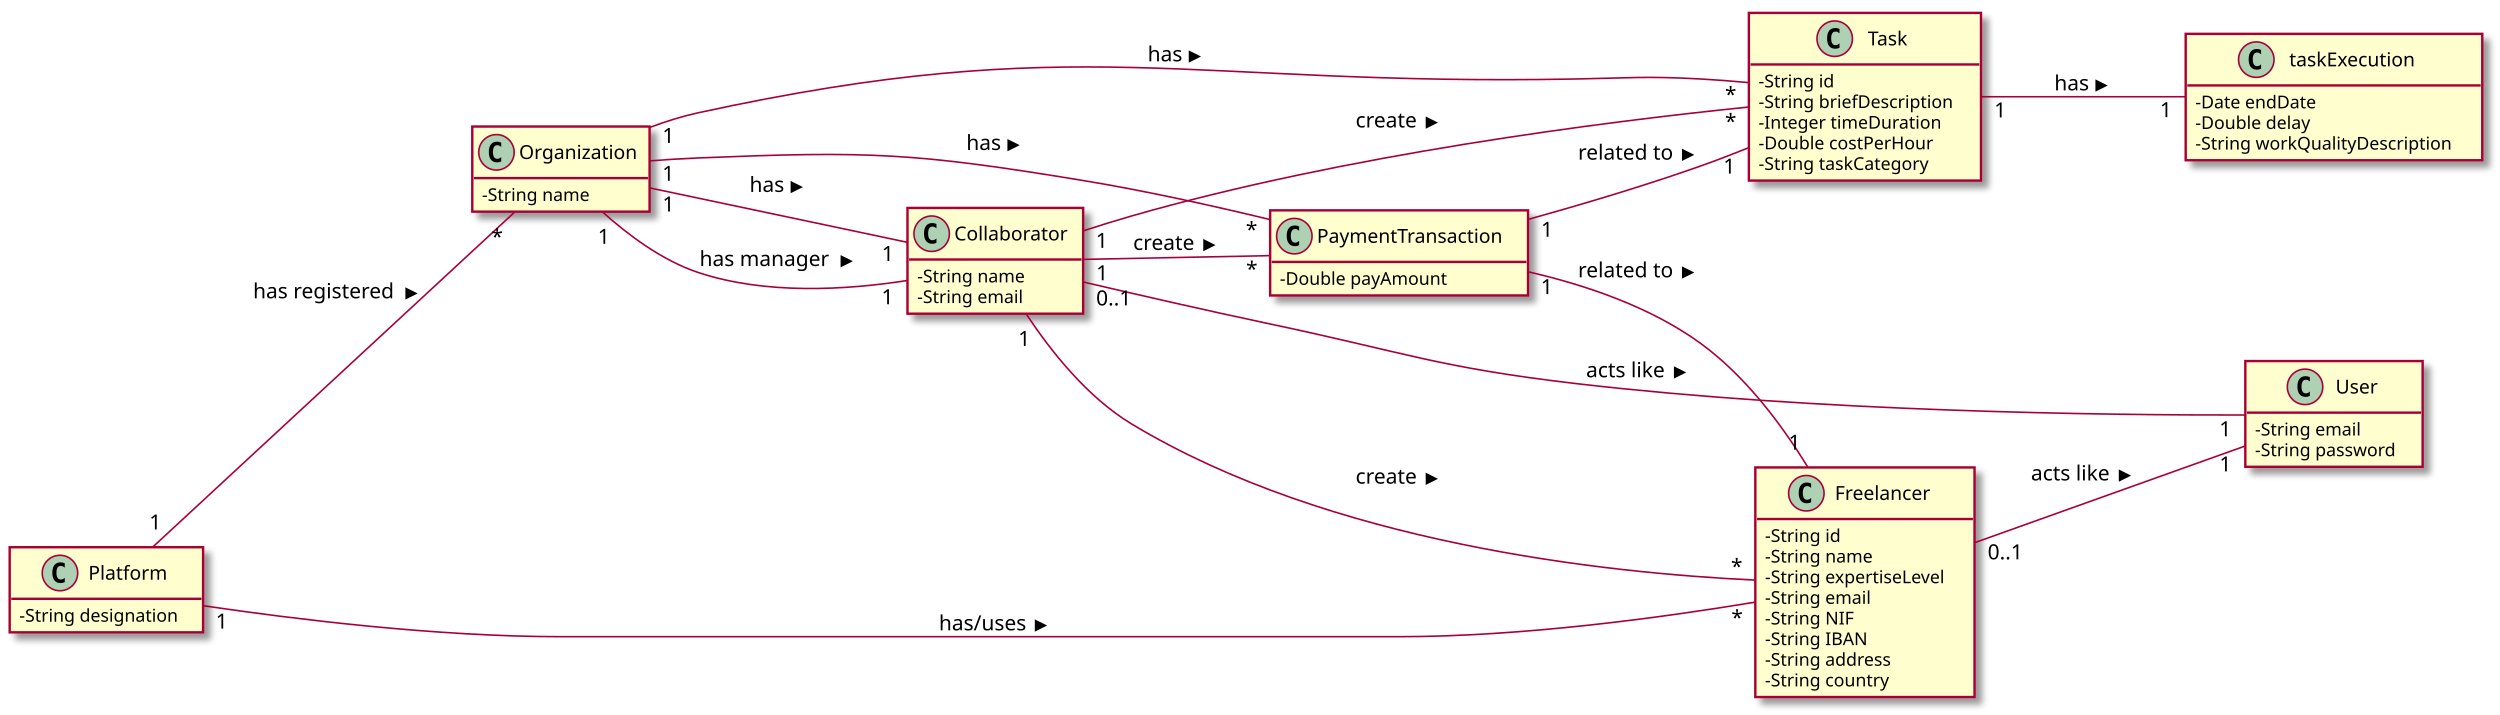
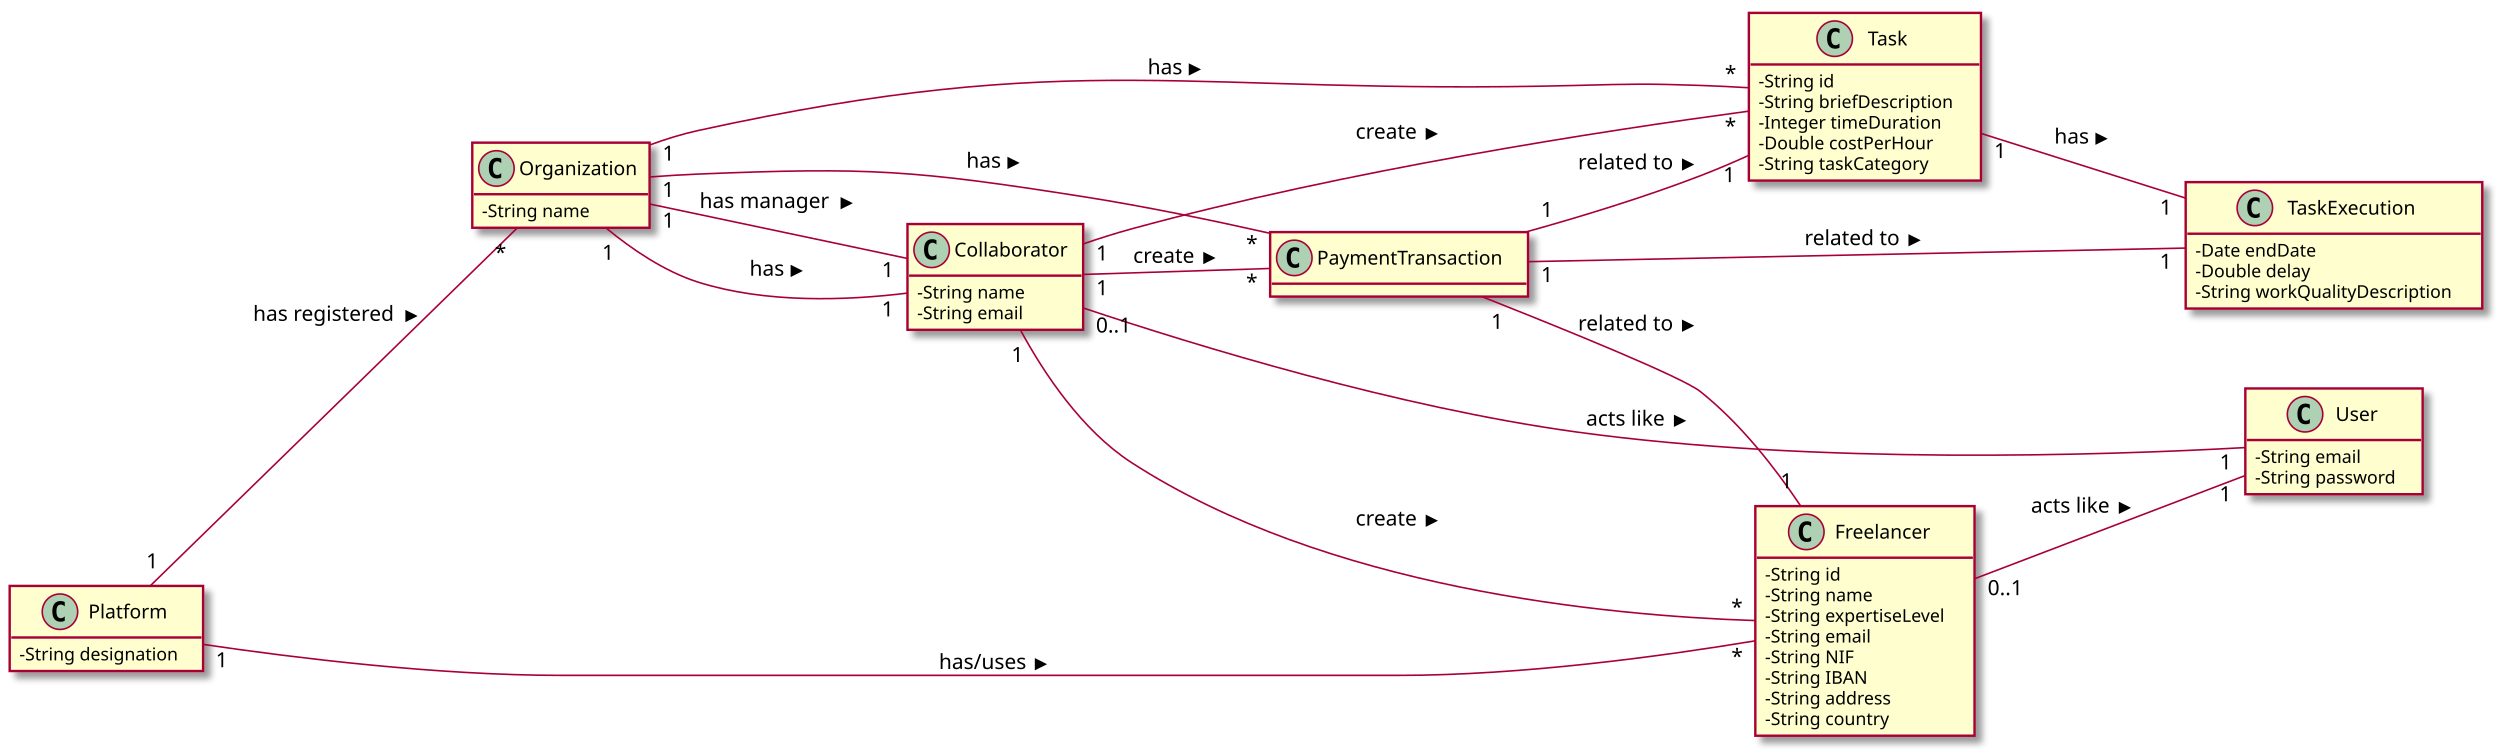
- <svg xmlns="http://www.w3.org/2000/svg" contentScriptType="application/ecmascript" contentStyleType="text/css" height="443px" preserveAspectRatio="none" style="width:1551px;height:443px;" version="1.1" viewBox="0 0 1551 443" width="1551px" zoomAndPan="magnify">
+ <svg xmlns="http://www.w3.org/2000/svg" contentScriptType="application/ecmascript" contentStyleType="text/css" height="467px" preserveAspectRatio="none" style="width:1551px;height:467px;" version="1.1" viewBox="0 0 1551 467" width="1551px" zoomAndPan="magnify">
  <defs>
-     <filter height="300%" id="fczcrkif8qkgj" width="300%" x="-1" y="-1">
+     <filter height="300%" id="f1ome5gjamndeq" width="300%" x="-1" y="-1">
      <feGaussianBlur result="blurOut" stdDeviation="2.0" />
      <feColorMatrix in="blurOut" result="blurOut2" type="matrix" values="0 0 0 0 0 0 0 0 0 0 0 0 0 0 0 0 0 0 .4 0" />
      <feOffset dx="4.0" dy="4.0" in="blurOut2" result="blurOut3" />
      <feBlend in="SourceGraphic" in2="blurOut3" mode="normal" />
    </filter>
  </defs>
  <g>
-     <rect fill="#FEFECE" filter="url(#fczcrkif8qkgj)" height="52.805" id="Platform" style="stroke: #A80036; stroke-width: 1.5;" width="120" x="6" y="339.5" />
-     <ellipse cx="37.2" cy="355.5" fill="#ADD1B2" rx="11" ry="11" style="stroke: #A80036; stroke-width: 1.0;" />
-     <path d="M40.169,361.141 Q39.591,361.438 38.95,361.586 Q38.309,361.734 37.606,361.734 Q35.106,361.734 33.786,360.086 Q32.466,358.438 32.466,355.312 Q32.466,352.188 33.786,350.531 Q35.106,348.875 37.606,348.875 Q38.309,348.875 38.958,349.031 Q39.606,349.188 40.169,349.484 L40.169,352.203 Q39.544,351.625 38.95,351.352 Q38.356,351.078 37.731,351.078 Q36.388,351.078 35.7,352.148 Q35.013,353.219 35.013,355.312 Q35.013,357.406 35.7,358.477 Q36.388,359.547 37.731,359.547 Q38.356,359.547 38.95,359.273 Q39.544,359 40.169,358.422 L40.169,361.141 Z " />
-     <text fill="#000000" font-family="sans-serif" font-size="12" lengthAdjust="spacingAndGlyphs" textLength="52" x="54.8" y="359.654">Platform</text>
-     <line style="stroke: #A80036; stroke-width: 1.5;" x1="7" x2="125" y1="371.5" y2="371.5" />
-     <text fill="#000000" font-family="sans-serif" font-size="11" lengthAdjust="spacingAndGlyphs" textLength="108" x="12" y="385.71">-String designation</text>
-     <rect fill="#FEFECE" filter="url(#fczcrkif8qkgj)" height="52.805" id="Organization" style="stroke: #A80036; stroke-width: 1.5;" width="110" x="293" y="78.5" />
-     <ellipse cx="308" cy="94.5" fill="#ADD1B2" rx="11" ry="11" style="stroke: #A80036; stroke-width: 1.0;" />
-     <path d="M310.969,100.141 Q310.391,100.438 309.75,100.586 Q309.109,100.734 308.406,100.734 Q305.906,100.734 304.586,99.086 Q303.266,97.438 303.266,94.312 Q303.266,91.188 304.586,89.531 Q305.906,87.875 308.406,87.875 Q309.109,87.875 309.758,88.031 Q310.406,88.188 310.969,88.484 L310.969,91.203 Q310.344,90.625 309.75,90.352 Q309.156,90.078 308.531,90.078 Q307.188,90.078 306.5,91.148 Q305.812,92.219 305.812,94.312 Q305.812,96.406 306.5,97.477 Q307.188,98.547 308.531,98.547 Q309.156,98.547 309.75,98.273 Q310.344,98 310.969,97.422 L310.969,100.141 Z " />
-     <text fill="#000000" font-family="sans-serif" font-size="12" lengthAdjust="spacingAndGlyphs" textLength="78" x="322" y="98.654">Organization</text>
-     <line style="stroke: #A80036; stroke-width: 1.5;" x1="294" x2="402" y1="110.5" y2="110.5" />
-     <text fill="#000000" font-family="sans-serif" font-size="11" lengthAdjust="spacingAndGlyphs" textLength="74" x="299" y="124.71">-String name</text>
-     <rect fill="#FEFECE" filter="url(#fczcrkif8qkgj)" height="65.609" id="Collaborator" style="stroke: #A80036; stroke-width: 1.5;" width="109" x="563" y="129" />
-     <ellipse cx="578" cy="145" fill="#ADD1B2" rx="11" ry="11" style="stroke: #A80036; stroke-width: 1.0;" />
-     <path d="M580.969,150.641 Q580.391,150.938 579.75,151.086 Q579.109,151.234 578.406,151.234 Q575.906,151.234 574.586,149.586 Q573.266,147.938 573.266,144.812 Q573.266,141.688 574.586,140.031 Q575.906,138.375 578.406,138.375 Q579.109,138.375 579.758,138.531 Q580.406,138.688 580.969,138.984 L580.969,141.703 Q580.344,141.125 579.75,140.852 Q579.156,140.578 578.531,140.578 Q577.188,140.578 576.5,141.648 Q575.812,142.719 575.812,144.812 Q575.812,146.906 576.5,147.977 Q577.188,149.047 578.531,149.047 Q579.156,149.047 579.75,148.773 Q580.344,148.5 580.969,147.922 L580.969,150.641 Z " />
-     <text fill="#000000" font-family="sans-serif" font-size="12" lengthAdjust="spacingAndGlyphs" textLength="77" x="592" y="149.154">Collaborator</text>
-     <line style="stroke: #A80036; stroke-width: 1.5;" x1="564" x2="671" y1="161" y2="161" />
-     <text fill="#000000" font-family="sans-serif" font-size="11" lengthAdjust="spacingAndGlyphs" textLength="74" x="569" y="175.21">-String name</text>
-     <text fill="#000000" font-family="sans-serif" font-size="11" lengthAdjust="spacingAndGlyphs" textLength="73" x="569" y="188.015">-String email</text>
-     <rect fill="#FEFECE" filter="url(#fczcrkif8qkgj)" height="65.609" id="User" style="stroke: #A80036; stroke-width: 1.5;" width="110" x="1393" y="224" />
-     <ellipse cx="1430.05" cy="240" fill="#ADD1B2" rx="11" ry="11" style="stroke: #A80036; stroke-width: 1.0;" />
-     <path d="M1433.019,245.641 Q1432.441,245.938 1431.8,246.086 Q1431.159,246.234 1430.456,246.234 Q1427.956,246.234 1426.636,244.586 Q1425.316,242.938 1425.316,239.812 Q1425.316,236.688 1426.636,235.031 Q1427.956,233.375 1430.456,233.375 Q1431.159,233.375 1431.808,233.531 Q1432.456,233.688 1433.019,233.984 L1433.019,236.703 Q1432.394,236.125 1431.8,235.852 Q1431.206,235.578 1430.581,235.578 Q1429.237,235.578 1428.55,236.648 Q1427.862,237.719 1427.862,239.812 Q1427.862,241.906 1428.55,242.977 Q1429.237,244.047 1430.581,244.047 Q1431.206,244.047 1431.8,243.773 Q1432.394,243.5 1433.019,242.922 L1433.019,245.641 Z " />
-     <text fill="#000000" font-family="sans-serif" font-size="12" lengthAdjust="spacingAndGlyphs" textLength="29" x="1448.95" y="244.154">User</text>
-     <line style="stroke: #A80036; stroke-width: 1.5;" x1="1394" x2="1502" y1="256" y2="256" />
-     <text fill="#000000" font-family="sans-serif" font-size="11" lengthAdjust="spacingAndGlyphs" textLength="73" x="1399" y="270.21">-String email</text>
-     <text fill="#000000" font-family="sans-serif" font-size="11" lengthAdjust="spacingAndGlyphs" textLength="98" x="1399" y="283.015">-String password</text>
-     <rect fill="#FEFECE" filter="url(#fczcrkif8qkgj)" height="142.438" id="Freelancer" style="stroke: #A80036; stroke-width: 1.5;" width="136" x="1089" y="290" />
-     <ellipse cx="1120.65" cy="306" fill="#ADD1B2" rx="11" ry="11" style="stroke: #A80036; stroke-width: 1.0;" />
-     <path d="M1123.619,311.641 Q1123.041,311.938 1122.4,312.086 Q1121.759,312.234 1121.056,312.234 Q1118.556,312.234 1117.236,310.586 Q1115.916,308.938 1115.916,305.812 Q1115.916,302.688 1117.236,301.031 Q1118.556,299.375 1121.056,299.375 Q1121.759,299.375 1122.408,299.531 Q1123.056,299.688 1123.619,299.984 L1123.619,302.703 Q1122.994,302.125 1122.4,301.852 Q1121.806,301.578 1121.181,301.578 Q1119.838,301.578 1119.15,302.648 Q1118.463,303.719 1118.463,305.812 Q1118.463,307.906 1119.15,308.977 Q1119.838,310.047 1121.181,310.047 Q1121.806,310.047 1122.4,309.773 Q1122.994,309.5 1123.619,308.922 L1123.619,311.641 Z " />
-     <text fill="#000000" font-family="sans-serif" font-size="12" lengthAdjust="spacingAndGlyphs" textLength="67" x="1138.35" y="310.154">Freelancer</text>
-     <line style="stroke: #A80036; stroke-width: 1.5;" x1="1090" x2="1224" y1="322" y2="322" />
-     <text fill="#000000" font-family="sans-serif" font-size="11" lengthAdjust="spacingAndGlyphs" textLength="52" x="1095" y="336.21">-String id</text>
-     <text fill="#000000" font-family="sans-serif" font-size="11" lengthAdjust="spacingAndGlyphs" textLength="74" x="1095" y="349.015">-String name</text>
-     <text fill="#000000" font-family="sans-serif" font-size="11" lengthAdjust="spacingAndGlyphs" textLength="124" x="1095" y="361.82">-String expertiseLevel</text>
-     <text fill="#000000" font-family="sans-serif" font-size="11" lengthAdjust="spacingAndGlyphs" textLength="73" x="1095" y="374.625">-String email</text>
-     <text fill="#000000" font-family="sans-serif" font-size="11" lengthAdjust="spacingAndGlyphs" textLength="59" x="1095" y="387.429">-String NIF</text>
-     <text fill="#000000" font-family="sans-serif" font-size="11" lengthAdjust="spacingAndGlyphs" textLength="68" x="1095" y="400.234">-String IBAN</text>
-     <text fill="#000000" font-family="sans-serif" font-size="11" lengthAdjust="spacingAndGlyphs" textLength="89" x="1095" y="413.039">-String address</text>
-     <text fill="#000000" font-family="sans-serif" font-size="11" lengthAdjust="spacingAndGlyphs" textLength="84" x="1095" y="425.843">-String country</text>
-     <rect fill="#FEFECE" filter="url(#fczcrkif8qkgj)" height="104.023" id="Task" style="stroke: #A80036; stroke-width: 1.5;" width="144" x="1085" y="8" />
+     <rect fill="#FEFECE" filter="url(#f1ome5gjamndeq)" height="52.805" id="Platform" style="stroke: #A80036; stroke-width: 1.5;" width="120" x="6" y="363.5" />
+     <ellipse cx="37.2" cy="379.5" fill="#ADD1B2" rx="11" ry="11" style="stroke: #A80036; stroke-width: 1.0;" />
+     <path d="M40.169,385.141 Q39.591,385.438 38.95,385.586 Q38.309,385.734 37.606,385.734 Q35.106,385.734 33.786,384.086 Q32.466,382.438 32.466,379.312 Q32.466,376.188 33.786,374.531 Q35.106,372.875 37.606,372.875 Q38.309,372.875 38.958,373.031 Q39.606,373.188 40.169,373.484 L40.169,376.203 Q39.544,375.625 38.95,375.352 Q38.356,375.078 37.731,375.078 Q36.388,375.078 35.7,376.148 Q35.013,377.219 35.013,379.312 Q35.013,381.406 35.7,382.477 Q36.388,383.547 37.731,383.547 Q38.356,383.547 38.95,383.273 Q39.544,383 40.169,382.422 L40.169,385.141 Z " />
+     <text fill="#000000" font-family="sans-serif" font-size="12" lengthAdjust="spacingAndGlyphs" textLength="52" x="54.8" y="383.654">Platform</text>
+     <line style="stroke: #A80036; stroke-width: 1.5;" x1="7" x2="125" y1="395.5" y2="395.5" />
+     <text fill="#000000" font-family="sans-serif" font-size="11" lengthAdjust="spacingAndGlyphs" textLength="108" x="12" y="409.71">-String designation</text>
+     <rect fill="#FEFECE" filter="url(#f1ome5gjamndeq)" height="52.805" id="Organization" style="stroke: #A80036; stroke-width: 1.5;" width="110" x="293" y="88.5" />
+     <ellipse cx="308" cy="104.5" fill="#ADD1B2" rx="11" ry="11" style="stroke: #A80036; stroke-width: 1.0;" />
+     <path d="M310.969,110.141 Q310.391,110.438 309.75,110.586 Q309.109,110.734 308.406,110.734 Q305.906,110.734 304.586,109.086 Q303.266,107.438 303.266,104.312 Q303.266,101.188 304.586,99.531 Q305.906,97.875 308.406,97.875 Q309.109,97.875 309.758,98.031 Q310.406,98.188 310.969,98.484 L310.969,101.203 Q310.344,100.625 309.75,100.352 Q309.156,100.078 308.531,100.078 Q307.188,100.078 306.5,101.148 Q305.812,102.219 305.812,104.312 Q305.812,106.406 306.5,107.477 Q307.188,108.547 308.531,108.547 Q309.156,108.547 309.75,108.273 Q310.344,108 310.969,107.422 L310.969,110.141 Z " />
+     <text fill="#000000" font-family="sans-serif" font-size="12" lengthAdjust="spacingAndGlyphs" textLength="78" x="322" y="108.654">Organization</text>
+     <line style="stroke: #A80036; stroke-width: 1.5;" x1="294" x2="402" y1="120.5" y2="120.5" />
+     <text fill="#000000" font-family="sans-serif" font-size="11" lengthAdjust="spacingAndGlyphs" textLength="74" x="299" y="134.71">-String name</text>
+     <rect fill="#FEFECE" filter="url(#f1ome5gjamndeq)" height="65.609" id="Collaborator" style="stroke: #A80036; stroke-width: 1.5;" width="109" x="563" y="139" />
+     <ellipse cx="578" cy="155" fill="#ADD1B2" rx="11" ry="11" style="stroke: #A80036; stroke-width: 1.0;" />
+     <path d="M580.969,160.641 Q580.391,160.938 579.75,161.086 Q579.109,161.234 578.406,161.234 Q575.906,161.234 574.586,159.586 Q573.266,157.938 573.266,154.812 Q573.266,151.688 574.586,150.031 Q575.906,148.375 578.406,148.375 Q579.109,148.375 579.758,148.531 Q580.406,148.688 580.969,148.984 L580.969,151.703 Q580.344,151.125 579.75,150.852 Q579.156,150.578 578.531,150.578 Q577.188,150.578 576.5,151.648 Q575.812,152.719 575.812,154.812 Q575.812,156.906 576.5,157.977 Q577.188,159.047 578.531,159.047 Q579.156,159.047 579.75,158.773 Q580.344,158.5 580.969,157.922 L580.969,160.641 Z " />
+     <text fill="#000000" font-family="sans-serif" font-size="12" lengthAdjust="spacingAndGlyphs" textLength="77" x="592" y="159.154">Collaborator</text>
+     <line style="stroke: #A80036; stroke-width: 1.5;" x1="564" x2="671" y1="171" y2="171" />
+     <text fill="#000000" font-family="sans-serif" font-size="11" lengthAdjust="spacingAndGlyphs" textLength="74" x="569" y="185.21">-String name</text>
+     <text fill="#000000" font-family="sans-serif" font-size="11" lengthAdjust="spacingAndGlyphs" textLength="73" x="569" y="198.015">-String email</text>
+     <rect fill="#FEFECE" filter="url(#f1ome5gjamndeq)" height="65.609" id="User" style="stroke: #A80036; stroke-width: 1.5;" width="110" x="1393" y="241" />
+     <ellipse cx="1430.05" cy="257" fill="#ADD1B2" rx="11" ry="11" style="stroke: #A80036; stroke-width: 1.0;" />
+     <path d="M1433.019,262.641 Q1432.441,262.938 1431.8,263.086 Q1431.159,263.234 1430.456,263.234 Q1427.956,263.234 1426.636,261.586 Q1425.316,259.938 1425.316,256.812 Q1425.316,253.688 1426.636,252.031 Q1427.956,250.375 1430.456,250.375 Q1431.159,250.375 1431.808,250.531 Q1432.456,250.688 1433.019,250.984 L1433.019,253.703 Q1432.394,253.125 1431.8,252.852 Q1431.206,252.578 1430.581,252.578 Q1429.237,252.578 1428.55,253.648 Q1427.862,254.719 1427.862,256.812 Q1427.862,258.906 1428.55,259.977 Q1429.237,261.047 1430.581,261.047 Q1431.206,261.047 1431.8,260.773 Q1432.394,260.5 1433.019,259.922 L1433.019,262.641 Z " />
+     <text fill="#000000" font-family="sans-serif" font-size="12" lengthAdjust="spacingAndGlyphs" textLength="29" x="1448.95" y="261.154">User</text>
+     <line style="stroke: #A80036; stroke-width: 1.5;" x1="1394" x2="1502" y1="273" y2="273" />
+     <text fill="#000000" font-family="sans-serif" font-size="11" lengthAdjust="spacingAndGlyphs" textLength="73" x="1399" y="287.21">-String email</text>
+     <text fill="#000000" font-family="sans-serif" font-size="11" lengthAdjust="spacingAndGlyphs" textLength="98" x="1399" y="300.015">-String password</text>
+     <rect fill="#FEFECE" filter="url(#f1ome5gjamndeq)" height="142.438" id="Freelancer" style="stroke: #A80036; stroke-width: 1.5;" width="136" x="1089" y="314" />
+     <ellipse cx="1120.65" cy="330" fill="#ADD1B2" rx="11" ry="11" style="stroke: #A80036; stroke-width: 1.0;" />
+     <path d="M1123.619,335.641 Q1123.041,335.938 1122.4,336.086 Q1121.759,336.234 1121.056,336.234 Q1118.556,336.234 1117.236,334.586 Q1115.916,332.938 1115.916,329.812 Q1115.916,326.688 1117.236,325.031 Q1118.556,323.375 1121.056,323.375 Q1121.759,323.375 1122.408,323.531 Q1123.056,323.688 1123.619,323.984 L1123.619,326.703 Q1122.994,326.125 1122.4,325.852 Q1121.806,325.578 1121.181,325.578 Q1119.838,325.578 1119.15,326.648 Q1118.463,327.719 1118.463,329.812 Q1118.463,331.906 1119.15,332.977 Q1119.838,334.047 1121.181,334.047 Q1121.806,334.047 1122.4,333.773 Q1122.994,333.5 1123.619,332.922 L1123.619,335.641 Z " />
+     <text fill="#000000" font-family="sans-serif" font-size="12" lengthAdjust="spacingAndGlyphs" textLength="67" x="1138.35" y="334.154">Freelancer</text>
+     <line style="stroke: #A80036; stroke-width: 1.5;" x1="1090" x2="1224" y1="346" y2="346" />
+     <text fill="#000000" font-family="sans-serif" font-size="11" lengthAdjust="spacingAndGlyphs" textLength="52" x="1095" y="360.21">-String id</text>
+     <text fill="#000000" font-family="sans-serif" font-size="11" lengthAdjust="spacingAndGlyphs" textLength="74" x="1095" y="373.015">-String name</text>
+     <text fill="#000000" font-family="sans-serif" font-size="11" lengthAdjust="spacingAndGlyphs" textLength="124" x="1095" y="385.82">-String expertiseLevel</text>
+     <text fill="#000000" font-family="sans-serif" font-size="11" lengthAdjust="spacingAndGlyphs" textLength="73" x="1095" y="398.625">-String email</text>
+     <text fill="#000000" font-family="sans-serif" font-size="11" lengthAdjust="spacingAndGlyphs" textLength="59" x="1095" y="411.429">-String NIF</text>
+     <text fill="#000000" font-family="sans-serif" font-size="11" lengthAdjust="spacingAndGlyphs" textLength="68" x="1095" y="424.234">-String IBAN</text>
+     <text fill="#000000" font-family="sans-serif" font-size="11" lengthAdjust="spacingAndGlyphs" textLength="89" x="1095" y="437.039">-String address</text>
+     <text fill="#000000" font-family="sans-serif" font-size="11" lengthAdjust="spacingAndGlyphs" textLength="84" x="1095" y="449.843">-String country</text>
+     <rect fill="#FEFECE" filter="url(#f1ome5gjamndeq)" height="104.023" id="Task" style="stroke: #A80036; stroke-width: 1.5;" width="144" x="1085" y="8" />
    <ellipse cx="1138.25" cy="24" fill="#ADD1B2" rx="11" ry="11" style="stroke: #A80036; stroke-width: 1.0;" />
    <path d="M1141.219,29.641 Q1140.641,29.938 1140,30.086 Q1139.359,30.234 1138.656,30.234 Q1136.156,30.234 1134.836,28.586 Q1133.516,26.938 1133.516,23.812 Q1133.516,20.688 1134.836,19.031 Q1136.156,17.375 1138.656,17.375 Q1139.359,17.375 1140.008,17.531 Q1140.656,17.688 1141.219,17.984 L1141.219,20.703 Q1140.594,20.125 1140,19.852 Q1139.406,19.578 1138.781,19.578 Q1137.438,19.578 1136.75,20.648 Q1136.062,21.719 1136.062,23.812 Q1136.062,25.906 1136.75,26.977 Q1137.438,28.047 1138.781,28.047 Q1139.406,28.047 1140,27.773 Q1140.594,27.5 1141.219,26.922 L1141.219,29.641 Z " />
    <text fill="#000000" font-family="sans-serif" font-size="12" lengthAdjust="spacingAndGlyphs" textLength="29" x="1158.75" y="28.154">Task</text>
    <line style="stroke: #A80036; stroke-width: 1.5;" x1="1086" x2="1228" y1="40" y2="40" />
    <text fill="#000000" font-family="sans-serif" font-size="11" lengthAdjust="spacingAndGlyphs" textLength="52" x="1091" y="54.21">-String id</text>
    <text fill="#000000" font-family="sans-serif" font-size="11" lengthAdjust="spacingAndGlyphs" textLength="132" x="1091" y="67.015">-String briefDescription</text>
    <text fill="#000000" font-family="sans-serif" font-size="11" lengthAdjust="spacingAndGlyphs" textLength="121" x="1091" y="79.82">-Integer timeDuration</text>
    <text fill="#000000" font-family="sans-serif" font-size="11" lengthAdjust="spacingAndGlyphs" textLength="117" x="1091" y="92.624">-Double costPerHour</text>
    <text fill="#000000" font-family="sans-serif" font-size="11" lengthAdjust="spacingAndGlyphs" textLength="117" x="1091" y="105.429">-String taskCategory</text>
-     <rect fill="#FEFECE" filter="url(#fczcrkif8qkgj)" height="78.414" id="taskExecution" style="stroke: #A80036; stroke-width: 1.5;" width="184" x="1356" y="21" />
-     <ellipse cx="1399.8" cy="37" fill="#ADD1B2" rx="11" ry="11" style="stroke: #A80036; stroke-width: 1.0;" />
-     <path d="M1402.769,42.641 Q1402.191,42.938 1401.55,43.086 Q1400.909,43.234 1400.206,43.234 Q1397.706,43.234 1396.386,41.586 Q1395.066,39.938 1395.066,36.812 Q1395.066,33.688 1396.386,32.031 Q1397.706,30.375 1400.206,30.375 Q1400.909,30.375 1401.558,30.531 Q1402.206,30.688 1402.769,30.984 L1402.769,33.703 Q1402.144,33.125 1401.55,32.852 Q1400.956,32.578 1400.331,32.578 Q1398.987,32.578 1398.3,33.648 Q1397.612,34.719 1397.612,36.812 Q1397.612,38.906 1398.3,39.977 Q1398.987,41.047 1400.331,41.047 Q1400.956,41.047 1401.55,40.773 Q1402.144,40.5 1402.769,39.922 L1402.769,42.641 Z " />
-     <text fill="#000000" font-family="sans-serif" font-size="12" lengthAdjust="spacingAndGlyphs" textLength="88" x="1420.2" y="41.154">taskExecution</text>
-     <line style="stroke: #A80036; stroke-width: 1.5;" x1="1357" x2="1539" y1="53" y2="53" />
-     <text fill="#000000" font-family="sans-serif" font-size="11" lengthAdjust="spacingAndGlyphs" textLength="81" x="1362" y="67.21">-Date endDate</text>
-     <text fill="#000000" font-family="sans-serif" font-size="11" lengthAdjust="spacingAndGlyphs" textLength="77" x="1362" y="80.015">-Double delay</text>
-     <text fill="#000000" font-family="sans-serif" font-size="11" lengthAdjust="spacingAndGlyphs" textLength="172" x="1362" y="92.82">-String workQualityDescription</text>
-     <rect fill="#FEFECE" filter="url(#fczcrkif8qkgj)" height="52.805" id="PaymentTransaction" style="stroke: #A80036; stroke-width: 1.5;" width="160" x="788" y="130.5" />
-     <ellipse cx="803" cy="146.5" fill="#ADD1B2" rx="11" ry="11" style="stroke: #A80036; stroke-width: 1.0;" />
-     <path d="M805.969,152.141 Q805.391,152.438 804.75,152.586 Q804.109,152.734 803.406,152.734 Q800.906,152.734 799.586,151.086 Q798.266,149.438 798.266,146.312 Q798.266,143.188 799.586,141.531 Q800.906,139.875 803.406,139.875 Q804.109,139.875 804.758,140.031 Q805.406,140.188 805.969,140.484 L805.969,143.203 Q805.344,142.625 804.75,142.352 Q804.156,142.078 803.531,142.078 Q802.188,142.078 801.5,143.148 Q800.812,144.219 800.812,146.312 Q800.812,148.406 801.5,149.477 Q802.188,150.547 803.531,150.547 Q804.156,150.547 804.75,150.273 Q805.344,150 805.969,149.422 L805.969,152.141 Z " />
-     <text fill="#000000" font-family="sans-serif" font-size="12" lengthAdjust="spacingAndGlyphs" textLength="128" x="817" y="150.654">PaymentTransaction</text>
-     <line style="stroke: #A80036; stroke-width: 1.5;" x1="789" x2="947" y1="162.5" y2="162.5" />
-     <text fill="#000000" font-family="sans-serif" font-size="11" lengthAdjust="spacingAndGlyphs" textLength="110" x="794" y="176.71">-Double payAmount</text>
-     <path d="M94.854,339.295 C148.898,289.275 264.802,182.002 318.976,131.862 " fill="none" id="Platform-Organization" style="stroke: #A80036; stroke-width: 1.0;" />
-     <text fill="#000000" font-family="sans-serif" font-size="13" lengthAdjust="spacingAndGlyphs" textLength="92" x="157" y="185.067">has registered</text>
-     <polygon fill="#000000" points="252,179.066,258,182.066,252,185.066,252,179.066" style="stroke: #000000; stroke-width: 1.0;" />
-     <text fill="#000000" font-family="sans-serif" font-size="13" lengthAdjust="spacingAndGlyphs" textLength="8" x="92.601" y="328.49">1</text>
-     <text fill="#000000" font-family="sans-serif" font-size="13" lengthAdjust="spacingAndGlyphs" textLength="7" x="304.862" y="151.482">*</text>
-     <path d="M126.053,375.778 C183.018,384.197 271.099,395 348,395 C348,395 348,395 868,395 C944.032,395 1030.55,383.249 1088.947,373.564 " fill="none" id="Platform-Freelancer" style="stroke: #A80036; stroke-width: 1.0;" />
-     <text fill="#000000" font-family="sans-serif" font-size="13" lengthAdjust="spacingAndGlyphs" textLength="57" x="582.5" y="391.067">has/uses</text>
-     <polygon fill="#000000" points="642.5,385.066,648.5,388.066,642.5,391.066,642.5,385.066" style="stroke: #000000; stroke-width: 1.0;" />
-     <text fill="#000000" font-family="sans-serif" font-size="13" lengthAdjust="spacingAndGlyphs" textLength="8" x="133.859" y="389.97">1</text>
-     <text fill="#000000" font-family="sans-serif" font-size="13" lengthAdjust="spacingAndGlyphs" textLength="7" x="1074.121" y="387.808">*</text>
-     <path d="M403.053,116.574 C439.847,124.317 489.329,134.745 533,144 C542.684,146.052 552.992,148.243 562.957,150.364 " fill="none" id="Organization-Collaborator" style="stroke: #A80036; stroke-width: 1.0;" />
-     <text fill="#000000" font-family="sans-serif" font-size="13" lengthAdjust="spacingAndGlyphs" textLength="23" x="465" y="119.067">has</text>
-     <polygon fill="#000000" points="491,113.066,497,116.066,491,119.066,491,113.066" style="stroke: #000000; stroke-width: 1.0;" />
-     <text fill="#000000" font-family="sans-serif" font-size="13" lengthAdjust="spacingAndGlyphs" textLength="8" x="410.988" y="131.226">1</text>
-     <text fill="#000000" font-family="sans-serif" font-size="13" lengthAdjust="spacingAndGlyphs" textLength="8" x="547.091" y="161.91">1</text>
-     <path d="M374.05,131.708 C389.658,145.751 410.751,161.56 433,169 C474.952,183.028 525.288,179.898 562.778,174.032 " fill="none" id="Organization-Collaborator-1" style="stroke: #A80036; stroke-width: 1.0;" />
-     <text fill="#000000" font-family="sans-serif" font-size="13" lengthAdjust="spacingAndGlyphs" textLength="85" x="434" y="165.067">has manager</text>
-     <polygon fill="#000000" points="522,159.066,528,162.066,522,165.066,522,159.066" style="stroke: #000000; stroke-width: 1.0;" />
-     <text fill="#000000" font-family="sans-serif" font-size="13" lengthAdjust="spacingAndGlyphs" textLength="8" x="370.873" y="151.293">1</text>
-     <text fill="#000000" font-family="sans-serif" font-size="13" lengthAdjust="spacingAndGlyphs" textLength="8" x="546.888" y="188.758">1</text>
-     <path d="M403.34,78.966 C413.04,75.347 423.176,72.141 433,70 C669.844,18.388 735.643,53.667 978,49 C1012.216,48.341 1020.827,47.163 1055,49 C1064.693,49.521 1074.882,50.319 1084.916,51.252 " fill="none" id="Organization-Task" style="stroke: #A80036; stroke-width: 1.0;" />
-     <text fill="#000000" font-family="sans-serif" font-size="13" lengthAdjust="spacingAndGlyphs" textLength="23" x="712" y="38.067">has</text>
-     <polygon fill="#000000" points="738,32.066,744,35.066,738,38.066,738,32.066" style="stroke: #000000; stroke-width: 1.0;" />
-     <text fill="#000000" font-family="sans-serif" font-size="13" lengthAdjust="spacingAndGlyphs" textLength="8" x="410.943" y="88.679">1</text>
-     <text fill="#000000" font-family="sans-serif" font-size="13" lengthAdjust="spacingAndGlyphs" textLength="7" x="1070.121" y="63.196">*</text>
-     <path d="M403.284,99.785 C413.171,99.041 423.384,98.395 433,98 C539.314,93.63 567.007,94.73 672,112 C710.412,118.318 752.545,127.669 787.871,136.213 " fill="none" id="Organization-PaymentTransaction" style="stroke: #A80036; stroke-width: 1.0;" />
-     <text fill="#000000" font-family="sans-serif" font-size="13" lengthAdjust="spacingAndGlyphs" textLength="23" x="599.5" y="93.067">has</text>
-     <polygon fill="#000000" points="625.5,87.066,631.5,90.066,625.5,93.066,625.5,87.066" style="stroke: #000000; stroke-width: 1.0;" />
-     <text fill="#000000" font-family="sans-serif" font-size="13" lengthAdjust="spacingAndGlyphs" textLength="8" x="410.88" y="112.165">1</text>
-     <text fill="#000000" font-family="sans-serif" font-size="13" lengthAdjust="spacingAndGlyphs" textLength="7" x="772.9" y="147.029">*</text>
-     <path d="M672.302,175.012 C705.683,182.819 749.232,192.794 788,201 C872.166,218.816 892.551,228.012 978,238 C1127.245,255.446 1304.753,257.629 1392.796,257.477 " fill="none" id="Collaborator-User" style="stroke: #A80036; stroke-width: 1.0;" />
-     <text fill="#000000" font-family="sans-serif" font-size="13" lengthAdjust="spacingAndGlyphs" textLength="52" x="984" y="234.067">acts like</text>
-     <polygon fill="#000000" points="1039,228.066,1045,231.066,1039,234.066,1039,228.066" style="stroke: #000000; stroke-width: 1.0;" />
-     <text fill="#000000" font-family="sans-serif" font-size="13" lengthAdjust="spacingAndGlyphs" textLength="24" x="680.026" y="189.481">0..1</text>
-     <text fill="#000000" font-family="sans-serif" font-size="13" lengthAdjust="spacingAndGlyphs" textLength="8" x="1376.84" y="270.651">1</text>
-     <path d="M1225.227,336.617 C1276.295,318.365 1345.256,293.719 1392.859,276.707 " fill="none" id="Freelancer-User" style="stroke: #A80036; stroke-width: 1.0;" />
-     <text fill="#000000" font-family="sans-serif" font-size="13" lengthAdjust="spacingAndGlyphs" textLength="52" x="1260" y="298.067">acts like</text>
-     <polygon fill="#000000" points="1315,292.066,1321,295.066,1315,298.066,1315,292.066" style="stroke: #000000; stroke-width: 1.0;" />
-     <text fill="#000000" font-family="sans-serif" font-size="13" lengthAdjust="spacingAndGlyphs" textLength="24" x="1233.124" y="347.007">0..1</text>
-     <text fill="#000000" font-family="sans-serif" font-size="13" lengthAdjust="spacingAndGlyphs" textLength="8" x="1376.912" y="292.465">1</text>
-     <path d="M636.948,195.23 C651.896,217.803 674.599,246.458 702,263 C824.442,336.917 995.079,355.469 1088.734,359.88 " fill="none" id="Collaborator-Freelancer" style="stroke: #A80036; stroke-width: 1.0;" />
-     <text fill="#000000" font-family="sans-serif" font-size="13" lengthAdjust="spacingAndGlyphs" textLength="41" x="841" y="300.067">create</text>
-     <polygon fill="#000000" points="885,294.066,891,297.066,885,300.066,885,294.066" style="stroke: #000000; stroke-width: 1.0;" />
-     <text fill="#000000" font-family="sans-serif" font-size="13" lengthAdjust="spacingAndGlyphs" textLength="8" x="631.699" y="214.599">1</text>
-     <text fill="#000000" font-family="sans-serif" font-size="13" lengthAdjust="spacingAndGlyphs" textLength="7" x="1073.885" y="355.987">*</text>
-     <path d="M672.3,143.131 C682.145,139.944 692.345,136.774 702,134 C834.302,95.994 994.218,75.653 1084.918,66.397 " fill="none" id="Collaborator-Task" style="stroke: #A80036; stroke-width: 1.0;" />
-     <text fill="#000000" font-family="sans-serif" font-size="13" lengthAdjust="spacingAndGlyphs" textLength="41" x="841" y="79.067">create</text>
-     <polygon fill="#000000" points="885,73.066,891,76.066,885,79.066,885,73.066" style="stroke: #000000; stroke-width: 1.0;" />
-     <text fill="#000000" font-family="sans-serif" font-size="13" lengthAdjust="spacingAndGlyphs" textLength="8" x="679.834" y="153.774">1</text>
-     <text fill="#000000" font-family="sans-serif" font-size="13" lengthAdjust="spacingAndGlyphs" textLength="7" x="1070.123" y="79.903">*</text>
-     <path d="M672.164,160.909 C705.994,160.234 750.025,159.355 787.767,158.601 " fill="none" id="Collaborator-PaymentTransaction" style="stroke: #A80036; stroke-width: 1.0;" />
-     <text fill="#000000" font-family="sans-serif" font-size="13" lengthAdjust="spacingAndGlyphs" textLength="41" x="703" y="155.067">create</text>
-     <polygon fill="#000000" points="747,149.066,753,152.066,747,155.066,747,149.066" style="stroke: #000000; stroke-width: 1.0;" />
-     <text fill="#000000" font-family="sans-serif" font-size="13" lengthAdjust="spacingAndGlyphs" textLength="8" x="680.047" y="173.872">1</text>
-     <text fill="#000000" font-family="sans-serif" font-size="13" lengthAdjust="spacingAndGlyphs" textLength="7" x="773.047" y="171.523">*</text>
-     <path d="M948.411,168.697 C983.619,176.793 1023.9,190.365 1055,213 C1082.249,232.833 1104.66,262.272 1121.466,289.683 " fill="none" id="PaymentTransaction-Freelancer" style="stroke: #A80036; stroke-width: 1.0;" />
-     <text fill="#000000" font-family="sans-serif" font-size="13" lengthAdjust="spacingAndGlyphs" textLength="62" x="979" y="172.067">related to</text>
-     <polygon fill="#000000" points="1044,166.066,1050,169.066,1044,172.066,1044,166.066" style="stroke: #000000; stroke-width: 1.0;" />
-     <text fill="#000000" font-family="sans-serif" font-size="13" lengthAdjust="spacingAndGlyphs" textLength="8" x="955.929" y="182.488">1</text>
-     <text fill="#000000" font-family="sans-serif" font-size="13" lengthAdjust="spacingAndGlyphs" textLength="8" x="1109.574" y="278.977">1</text>
-     <path d="M948.277,136.056 C981.579,126.791 1020.435,115.228 1055,103 C1064.783,99.539 1074.978,95.625 1084.975,91.602 " fill="none" id="PaymentTransaction-Task" style="stroke: #A80036; stroke-width: 1.0;" />
-     <text fill="#000000" font-family="sans-serif" font-size="13" lengthAdjust="spacingAndGlyphs" textLength="62" x="979" y="99.067">related to</text>
-     <polygon fill="#000000" points="1044,93.066,1050,96.066,1044,99.066,1044,93.066" style="stroke: #000000; stroke-width: 1.0;" />
-     <text fill="#000000" font-family="sans-serif" font-size="13" lengthAdjust="spacingAndGlyphs" textLength="8" x="956.046" y="146.899">1</text>
-     <text fill="#000000" font-family="sans-serif" font-size="13" lengthAdjust="spacingAndGlyphs" textLength="8" x="1069.134" y="107.707">1</text>
-     <path d="M1229.306,60 C1267.601,60 1315.042,60 1355.94,60 " fill="none" id="Task-taskExecution" style="stroke: #A80036; stroke-width: 1.0;" />
-     <text fill="#000000" font-family="sans-serif" font-size="13" lengthAdjust="spacingAndGlyphs" textLength="23" x="1274.5" y="56.067">has</text>
-     <polygon fill="#000000" points="1300.5,50.066,1306.5,53.066,1300.5,56.066,1300.5,50.066" style="stroke: #000000; stroke-width: 1.0;" />
-     <text fill="#000000" font-family="sans-serif" font-size="13" lengthAdjust="spacingAndGlyphs" textLength="8" x="1237.176" y="72.846">1</text>
-     <text fill="#000000" font-family="sans-serif" font-size="13" lengthAdjust="spacingAndGlyphs" textLength="8" x="1339.985" y="72.676">1</text>
+     <rect fill="#FEFECE" filter="url(#f1ome5gjamndeq)" height="78.414" id="TaskExecution" style="stroke: #A80036; stroke-width: 1.5;" width="184" x="1356" y="113" />
+     <ellipse cx="1398.9" cy="129" fill="#ADD1B2" rx="11" ry="11" style="stroke: #A80036; stroke-width: 1.0;" />
+     <path d="M1401.869,134.641 Q1401.291,134.938 1400.65,135.086 Q1400.009,135.234 1399.306,135.234 Q1396.806,135.234 1395.486,133.586 Q1394.166,131.938 1394.166,128.812 Q1394.166,125.688 1395.486,124.031 Q1396.806,122.375 1399.306,122.375 Q1400.009,122.375 1400.658,122.531 Q1401.306,122.688 1401.869,122.984 L1401.869,125.703 Q1401.244,125.125 1400.65,124.852 Q1400.056,124.578 1399.431,124.578 Q1398.088,124.578 1397.4,125.648 Q1396.713,126.719 1396.713,128.812 Q1396.713,130.906 1397.4,131.977 Q1398.088,133.047 1399.431,133.047 Q1400.056,133.047 1400.65,132.773 Q1401.244,132.5 1401.869,131.922 L1401.869,134.641 Z " />
+     <text fill="#000000" font-family="sans-serif" font-size="12" lengthAdjust="spacingAndGlyphs" textLength="90" x="1419.1" y="133.154">TaskExecution</text>
+     <line style="stroke: #A80036; stroke-width: 1.5;" x1="1357" x2="1539" y1="145" y2="145" />
+     <text fill="#000000" font-family="sans-serif" font-size="11" lengthAdjust="spacingAndGlyphs" textLength="81" x="1362" y="159.21">-Date endDate</text>
+     <text fill="#000000" font-family="sans-serif" font-size="11" lengthAdjust="spacingAndGlyphs" textLength="77" x="1362" y="172.015">-Double delay</text>
+     <text fill="#000000" font-family="sans-serif" font-size="11" lengthAdjust="spacingAndGlyphs" textLength="172" x="1362" y="184.82">-String workQualityDescription</text>
+     <rect fill="#FEFECE" filter="url(#f1ome5gjamndeq)" height="40" id="PaymentTransaction" style="stroke: #A80036; stroke-width: 1.5;" width="160" x="788" y="144" />
+     <ellipse cx="803" cy="160" fill="#ADD1B2" rx="11" ry="11" style="stroke: #A80036; stroke-width: 1.0;" />
+     <path d="M805.969,165.641 Q805.391,165.938 804.75,166.086 Q804.109,166.234 803.406,166.234 Q800.906,166.234 799.586,164.586 Q798.266,162.938 798.266,159.812 Q798.266,156.688 799.586,155.031 Q800.906,153.375 803.406,153.375 Q804.109,153.375 804.758,153.531 Q805.406,153.688 805.969,153.984 L805.969,156.703 Q805.344,156.125 804.75,155.852 Q804.156,155.578 803.531,155.578 Q802.188,155.578 801.5,156.648 Q800.812,157.719 800.812,159.812 Q800.812,161.906 801.5,162.977 Q802.188,164.047 803.531,164.047 Q804.156,164.047 804.75,163.773 Q805.344,163.5 805.969,162.922 L805.969,165.641 Z " />
+     <text fill="#000000" font-family="sans-serif" font-size="12" lengthAdjust="spacingAndGlyphs" textLength="128" x="817" y="164.154">PaymentTransaction</text>
+     <line style="stroke: #A80036; stroke-width: 1.5;" x1="789" x2="947" y1="176" y2="176" />
+     <path d="M93.296,363.382 C147.203,310.812 266.769,194.214 320.689,141.633 " fill="none" id="Platform-Organization" style="stroke: #A80036; stroke-width: 1.0;" />
+     <text fill="#000000" font-family="sans-serif" font-size="13" lengthAdjust="spacingAndGlyphs" textLength="92" x="157" y="199.067">has registered</text>
+     <polygon fill="#000000" points="252,193.066,258,196.066,252,199.066,252,193.066" style="stroke: #000000; stroke-width: 1.0;" />
+     <text fill="#000000" font-family="sans-serif" font-size="13" lengthAdjust="spacingAndGlyphs" textLength="8" x="90.683" y="352.597">1</text>
+     <text fill="#000000" font-family="sans-serif" font-size="13" lengthAdjust="spacingAndGlyphs" textLength="7" x="306.95" y="161.202">*</text>
+     <path d="M126.053,399.778 C183.018,408.197 271.099,419 348,419 C348,419 348,419 868,419 C944.032,419 1030.55,407.249 1088.947,397.564 " fill="none" id="Platform-Freelancer" style="stroke: #A80036; stroke-width: 1.0;" />
+     <text fill="#000000" font-family="sans-serif" font-size="13" lengthAdjust="spacingAndGlyphs" textLength="57" x="582.5" y="415.067">has/uses</text>
+     <polygon fill="#000000" points="642.5,409.066,648.5,412.066,642.5,415.066,642.5,409.066" style="stroke: #000000; stroke-width: 1.0;" />
+     <text fill="#000000" font-family="sans-serif" font-size="13" lengthAdjust="spacingAndGlyphs" textLength="8" x="133.859" y="413.97">1</text>
+     <text fill="#000000" font-family="sans-serif" font-size="13" lengthAdjust="spacingAndGlyphs" textLength="7" x="1074.121" y="411.808">*</text>
+     <path d="M376.221,141.628 C391.707,154.394 411.996,168.333 433,175 C475.137,188.374 525.459,186.457 562.897,181.849 " fill="none" id="Organization-Collaborator" style="stroke: #A80036; stroke-width: 1.0;" />
+     <text fill="#000000" font-family="sans-serif" font-size="13" lengthAdjust="spacingAndGlyphs" textLength="23" x="465" y="171.067">has</text>
+     <polygon fill="#000000" points="491,165.066,497,168.066,491,171.066,491,165.066" style="stroke: #000000; stroke-width: 1.0;" />
+     <text fill="#000000" font-family="sans-serif" font-size="13" lengthAdjust="spacingAndGlyphs" textLength="8" x="373.52" y="161.196">1</text>
+     <text fill="#000000" font-family="sans-serif" font-size="13" lengthAdjust="spacingAndGlyphs" textLength="8" x="547.022" y="196.282">1</text>
+     <path d="M403.053,126.574 C439.847,134.317 489.329,144.745 533,154 C542.684,156.052 552.992,158.243 562.957,160.364 " fill="none" id="Organization-Collaborator-1" style="stroke: #A80036; stroke-width: 1.0;" />
+     <text fill="#000000" font-family="sans-serif" font-size="13" lengthAdjust="spacingAndGlyphs" textLength="85" x="434" y="129.067">has manager</text>
+     <polygon fill="#000000" points="522,123.066,528,126.066,522,129.066,522,123.066" style="stroke: #000000; stroke-width: 1.0;" />
+     <text fill="#000000" font-family="sans-serif" font-size="13" lengthAdjust="spacingAndGlyphs" textLength="8" x="410.988" y="141.226">1</text>
+     <text fill="#000000" font-family="sans-serif" font-size="13" lengthAdjust="spacingAndGlyphs" textLength="8" x="547.091" y="171.91">1</text>
+     <path d="M403.413,89.822 C413.105,86.294 423.219,83.145 433,81 C669.91,29.037 735.538,59.224 978,53 C1012.211,52.122 1020.798,51.828 1055,53 C1064.668,53.331 1074.842,53.839 1084.87,54.433 " fill="none" id="Organization-Task" style="stroke: #A80036; stroke-width: 1.0;" />
+     <text fill="#000000" font-family="sans-serif" font-size="13" lengthAdjust="spacingAndGlyphs" textLength="23" x="712" y="46.067">has</text>
+     <polygon fill="#000000" points="738,40.066,744,43.066,738,46.066,738,40.066" style="stroke: #000000; stroke-width: 1.0;" />
+     <text fill="#000000" font-family="sans-serif" font-size="13" lengthAdjust="spacingAndGlyphs" textLength="8" x="411.026" y="99.645">1</text>
+     <text fill="#000000" font-family="sans-serif" font-size="13" lengthAdjust="spacingAndGlyphs" textLength="7" x="1070.07" y="50.158">*</text>
+     <path d="M403.284,109.785 C413.171,109.041 423.384,108.395 433,108 C539.314,103.63 566.884,105.496 672,122 C710.333,128.019 752.455,136.762 787.795,144.715 " fill="none" id="Organization-PaymentTransaction" style="stroke: #A80036; stroke-width: 1.0;" />
+     <text fill="#000000" font-family="sans-serif" font-size="13" lengthAdjust="spacingAndGlyphs" textLength="23" x="599.5" y="104.067">has</text>
+     <polygon fill="#000000" points="625.5,98.066,631.5,101.066,625.5,104.066,625.5,98.066" style="stroke: #000000; stroke-width: 1.0;" />
+     <text fill="#000000" font-family="sans-serif" font-size="13" lengthAdjust="spacingAndGlyphs" textLength="8" x="410.88" y="122.165">1</text>
+     <text fill="#000000" font-family="sans-serif" font-size="13" lengthAdjust="spacingAndGlyphs" textLength="7" x="773.078" y="155.701">*</text>
+     <path d="M672.213,191.125 C742.112,214.493 867.315,252.796 978,268 C1126.754,288.434 1304.477,282.594 1392.679,277.692 " fill="none" id="Collaborator-User" style="stroke: #A80036; stroke-width: 1.0;" />
+     <text fill="#000000" font-family="sans-serif" font-size="13" lengthAdjust="spacingAndGlyphs" textLength="52" x="984" y="264.067">acts like</text>
+     <polygon fill="#000000" points="1039,258.066,1045,261.066,1039,264.066,1039,258.066" style="stroke: #000000; stroke-width: 1.0;" />
+     <text fill="#000000" font-family="sans-serif" font-size="13" lengthAdjust="spacingAndGlyphs" textLength="24" x="679.926" y="206.3">0..1</text>
+     <text fill="#000000" font-family="sans-serif" font-size="13" lengthAdjust="spacingAndGlyphs" textLength="8" x="1377.079" y="291.227">1</text>
+     <path d="M1225.227,358.975 C1276.295,339.495 1345.256,313.191 1392.859,295.033 " fill="none" id="Freelancer-User" style="stroke: #A80036; stroke-width: 1.0;" />
+     <text fill="#000000" font-family="sans-serif" font-size="13" lengthAdjust="spacingAndGlyphs" textLength="52" x="1260" y="318.067">acts like</text>
+     <polygon fill="#000000" points="1315,312.066,1321,315.066,1315,318.066,1315,312.066" style="stroke: #000000; stroke-width: 1.0;" />
+     <text fill="#000000" font-family="sans-serif" font-size="13" lengthAdjust="spacingAndGlyphs" textLength="24" x="1233.124" y="369.204">0..1</text>
+     <text fill="#000000" font-family="sans-serif" font-size="13" lengthAdjust="spacingAndGlyphs" textLength="8" x="1376.912" y="310.969">1</text>
+     <path d="M633.35,205.226 C647.63,231.509 671.117,267.003 702,287 C822.393,364.956 994.575,381.922 1088.85,384.997 " fill="none" id="Collaborator-Freelancer" style="stroke: #A80036; stroke-width: 1.0;" />
+     <text fill="#000000" font-family="sans-serif" font-size="13" lengthAdjust="spacingAndGlyphs" textLength="41" x="841" y="326.067">create</text>
+     <polygon fill="#000000" points="885,320.066,891,323.066,885,326.066,885,320.066" style="stroke: #000000; stroke-width: 1.0;" />
+     <text fill="#000000" font-family="sans-serif" font-size="13" lengthAdjust="spacingAndGlyphs" textLength="8" x="627.461" y="224.594">1</text>
+     <text fill="#000000" font-family="sans-serif" font-size="13" lengthAdjust="spacingAndGlyphs" textLength="7" x="1074.014" y="381.227">*</text>
+     <path d="M672.125,151.281 C681.989,147.92 692.24,144.672 702,142 C834.965,105.604 994.316,81.136 1084.8,68.972 " fill="none" id="Collaborator-Task" style="stroke: #A80036; stroke-width: 1.0;" />
+     <text fill="#000000" font-family="sans-serif" font-size="13" lengthAdjust="spacingAndGlyphs" textLength="41" x="841" y="86.067">create</text>
+     <polygon fill="#000000" points="885,80.066,891,83.066,885,86.066,885,80.066" style="stroke: #000000; stroke-width: 1.0;" />
+     <text fill="#000000" font-family="sans-serif" font-size="13" lengthAdjust="spacingAndGlyphs" textLength="8" x="680.003" y="161.607">1</text>
+     <text fill="#000000" font-family="sans-serif" font-size="13" lengthAdjust="spacingAndGlyphs" textLength="7" x="1069.993" y="82.743">*</text>
+     <path d="M672.164,170.254 C705.994,169.174 750.025,167.768 787.767,166.562 " fill="none" id="Collaborator-PaymentTransaction" style="stroke: #A80036; stroke-width: 1.0;" />
+     <text fill="#000000" font-family="sans-serif" font-size="13" lengthAdjust="spacingAndGlyphs" textLength="41" x="703" y="163.067">create</text>
+     <polygon fill="#000000" points="747,157.066,753,160.066,747,163.066,747,157.066" style="stroke: #000000; stroke-width: 1.0;" />
+     <text fill="#000000" font-family="sans-serif" font-size="13" lengthAdjust="spacingAndGlyphs" textLength="8" x="680.047" y="183.13">1</text>
+     <text fill="#000000" font-family="sans-serif" font-size="13" lengthAdjust="spacingAndGlyphs" textLength="7" x="773.047" y="179.563">*</text>
+     <path d="M919.663,184.155 C971.034,204.462 1043.777,234.039 1055,243 C1079.194,262.318 1100.302,288.785 1116.941,313.637 " fill="none" id="PaymentTransaction-Freelancer" style="stroke: #A80036; stroke-width: 1.0;" />
+     <text fill="#000000" font-family="sans-serif" font-size="13" lengthAdjust="spacingAndGlyphs" textLength="62" x="979" y="205.067">related to</text>
+     <polygon fill="#000000" points="1044,199.066,1050,202.066,1044,205.066,1044,199.066" style="stroke: #000000; stroke-width: 1.0;" />
+     <text fill="#000000" font-family="sans-serif" font-size="13" lengthAdjust="spacingAndGlyphs" textLength="8" x="925.068" y="204.018">1</text>
+     <text fill="#000000" font-family="sans-serif" font-size="13" lengthAdjust="spacingAndGlyphs" textLength="8" x="1104.604" y="302.926">1</text>
+     <path d="M946.73,143.896 C980.483,134.497 1020.096,122.415 1055,109 C1064.811,105.229 1074.976,100.894 1084.918,96.396 " fill="none" id="PaymentTransaction-Task" style="stroke: #A80036; stroke-width: 1.0;" />
+     <text fill="#000000" font-family="sans-serif" font-size="13" lengthAdjust="spacingAndGlyphs" textLength="62" x="979" y="105.067">related to</text>
+     <polygon fill="#000000" points="1044,99.066,1050,102.066,1044,105.066,1044,99.066" style="stroke: #000000; stroke-width: 1.0;" />
+     <text fill="#000000" font-family="sans-serif" font-size="13" lengthAdjust="spacingAndGlyphs" textLength="8" x="956.011" y="134.595">1</text>
+     <text fill="#000000" font-family="sans-serif" font-size="13" lengthAdjust="spacingAndGlyphs" textLength="8" x="1069.072" y="112.995">1</text>
+     <path d="M948.038,162.344 C1054.784,160.136 1243.334,156.234 1355.876,153.906 " fill="none" id="PaymentTransaction-TaskExecution" style="stroke: #A80036; stroke-width: 1.0;" />
+     <text fill="#000000" font-family="sans-serif" font-size="13" lengthAdjust="spacingAndGlyphs" textLength="62" x="1119.5" y="152.067">related to</text>
+     <polygon fill="#000000" points="1184.5,146.066,1190.5,149.066,1184.5,152.066,1184.5,146.066" style="stroke: #000000; stroke-width: 1.0;" />
+     <text fill="#000000" font-family="sans-serif" font-size="13" lengthAdjust="spacingAndGlyphs" textLength="8" x="956.047" y="174.974">1</text>
+     <text fill="#000000" font-family="sans-serif" font-size="13" lengthAdjust="spacingAndGlyphs" textLength="8" x="1339.916" y="166.74">1</text>
+     <path d="M1229.306,82.86 C1267.601,94.967 1315.042,109.965 1355.94,122.895 " fill="none" id="Task-TaskExecution" style="stroke: #A80036; stroke-width: 1.0;" />
+     <text fill="#000000" font-family="sans-serif" font-size="13" lengthAdjust="spacingAndGlyphs" textLength="23" x="1274.5" y="89.067">has</text>
+     <polygon fill="#000000" points="1300.5,83.066,1306.5,86.066,1300.5,89.066,1300.5,83.066" style="stroke: #000000; stroke-width: 1.0;" />
+     <text fill="#000000" font-family="sans-serif" font-size="13" lengthAdjust="spacingAndGlyphs" textLength="8" x="1237.176" y="98.063">1</text>
+     <text fill="#000000" font-family="sans-serif" font-size="13" lengthAdjust="spacingAndGlyphs" textLength="8" x="1339.985" y="133.161">1</text>
  </g>
</svg>
